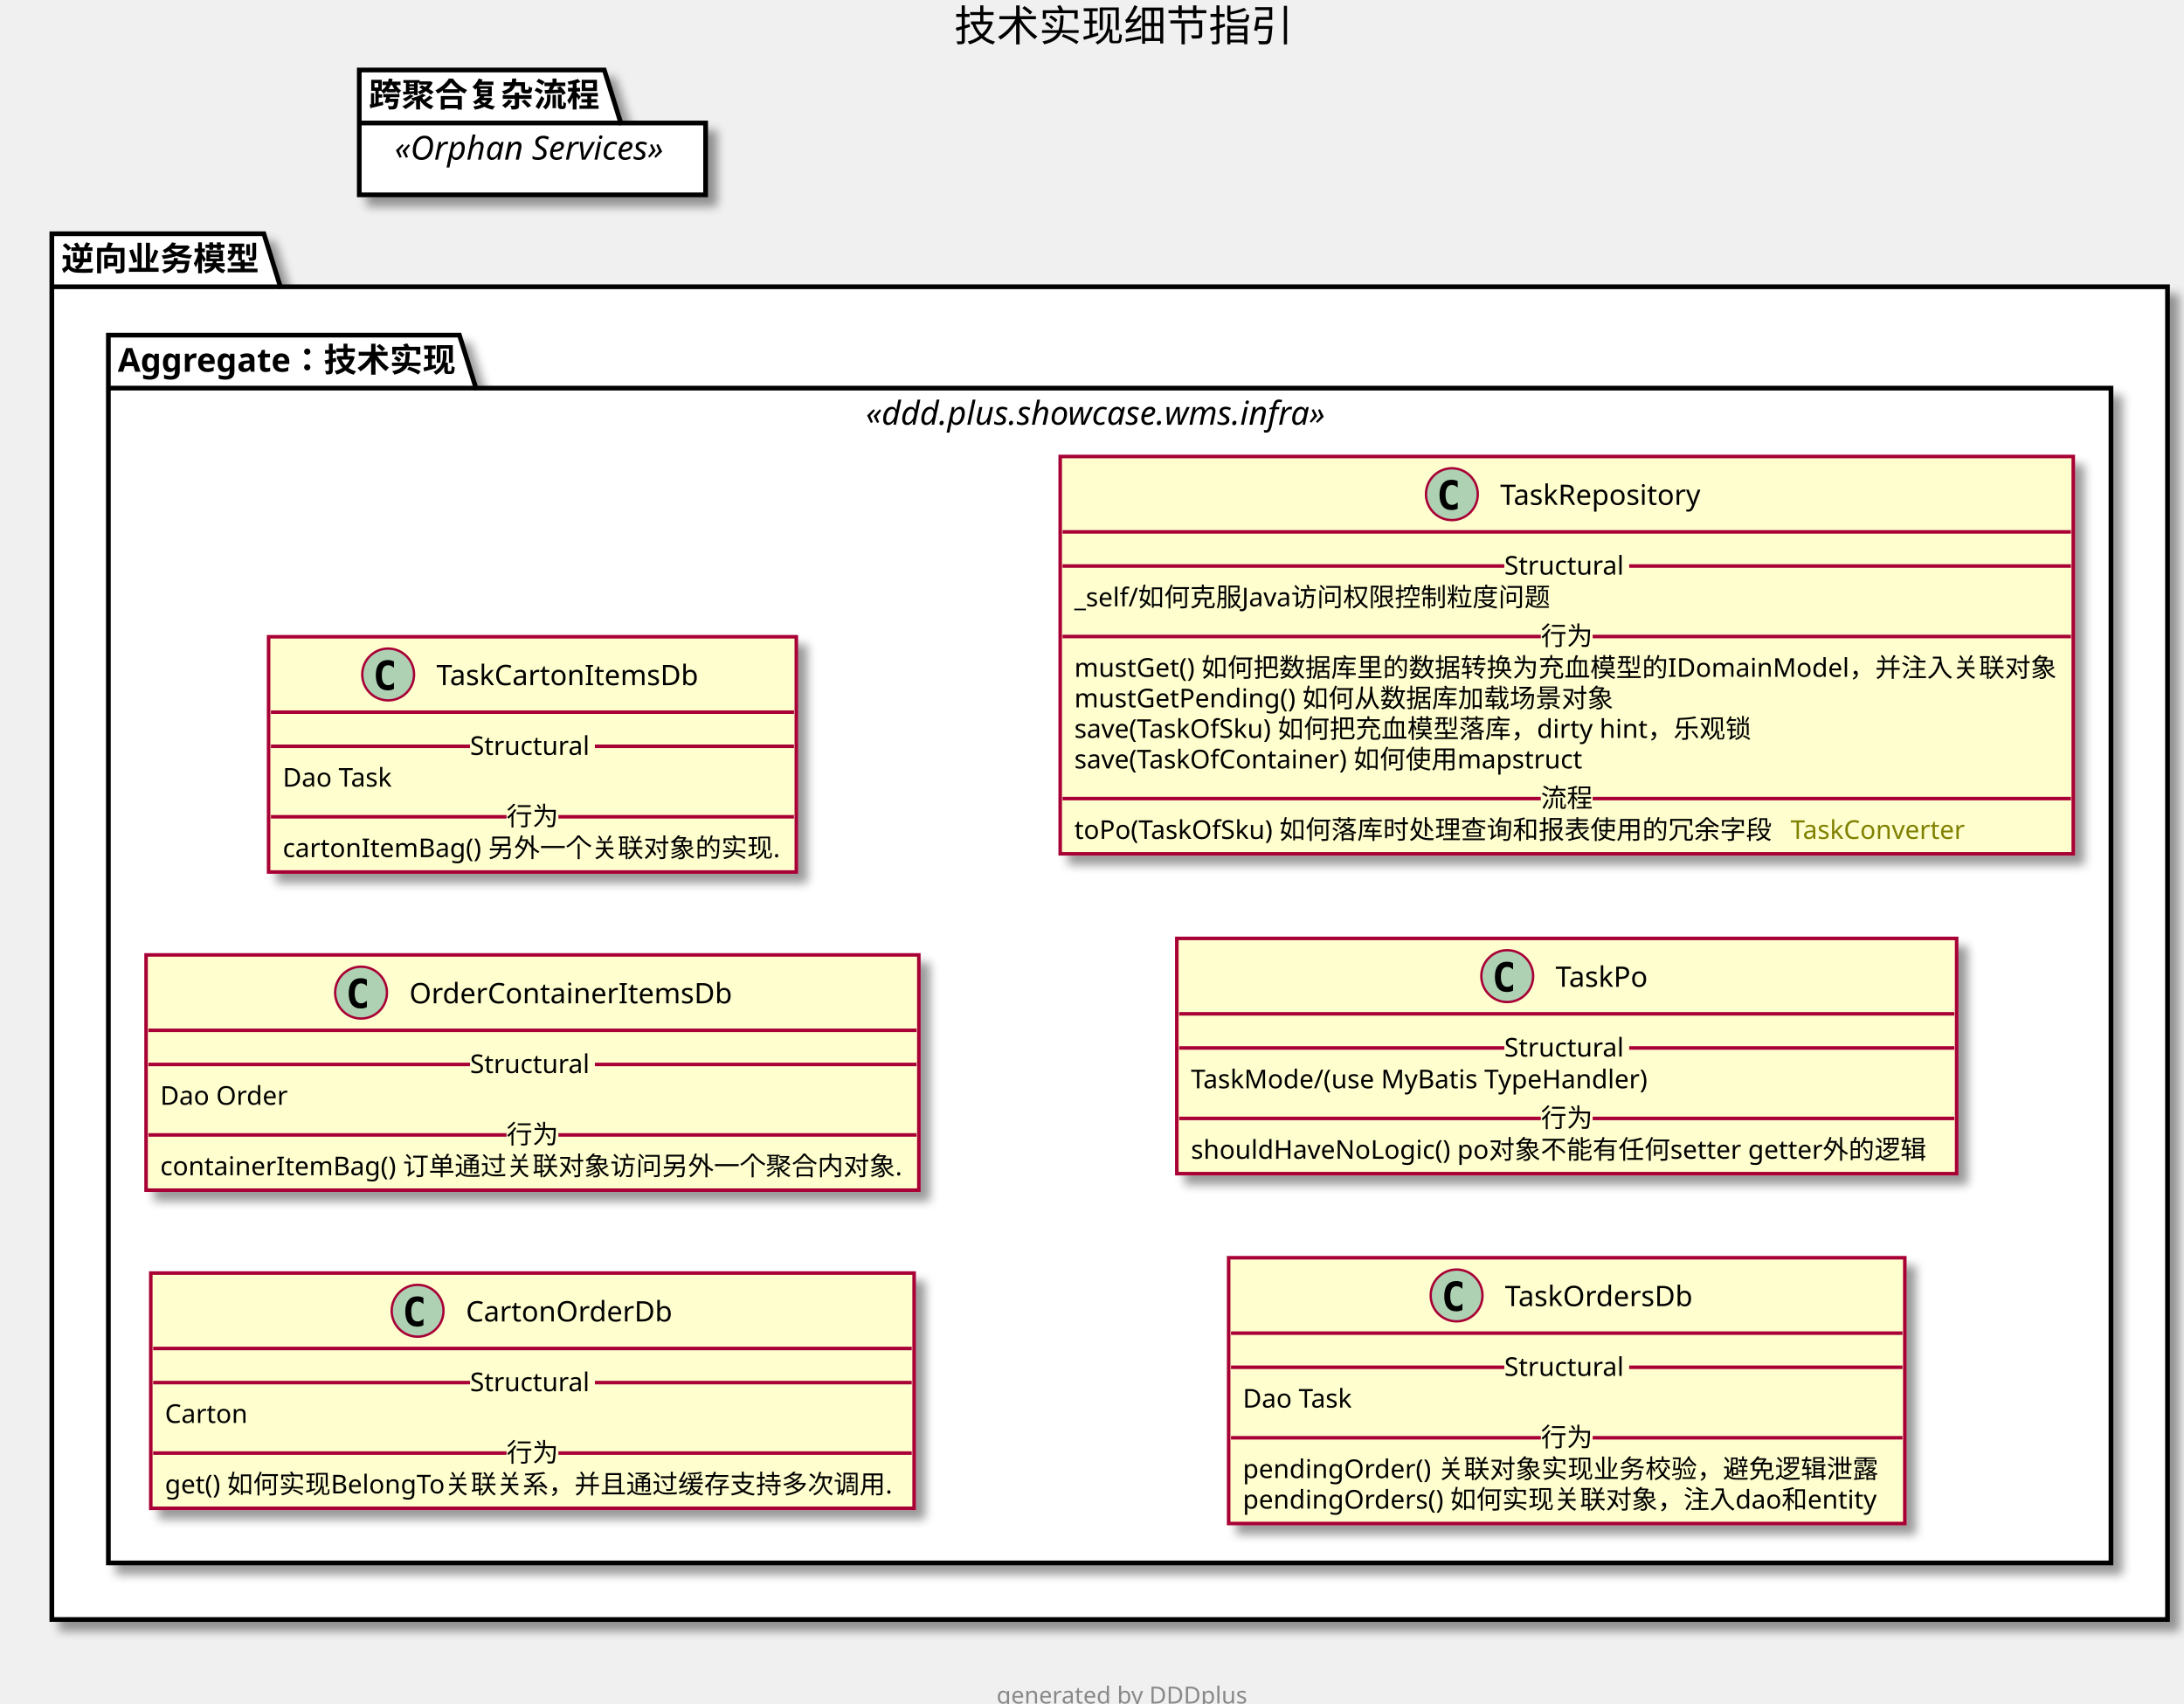
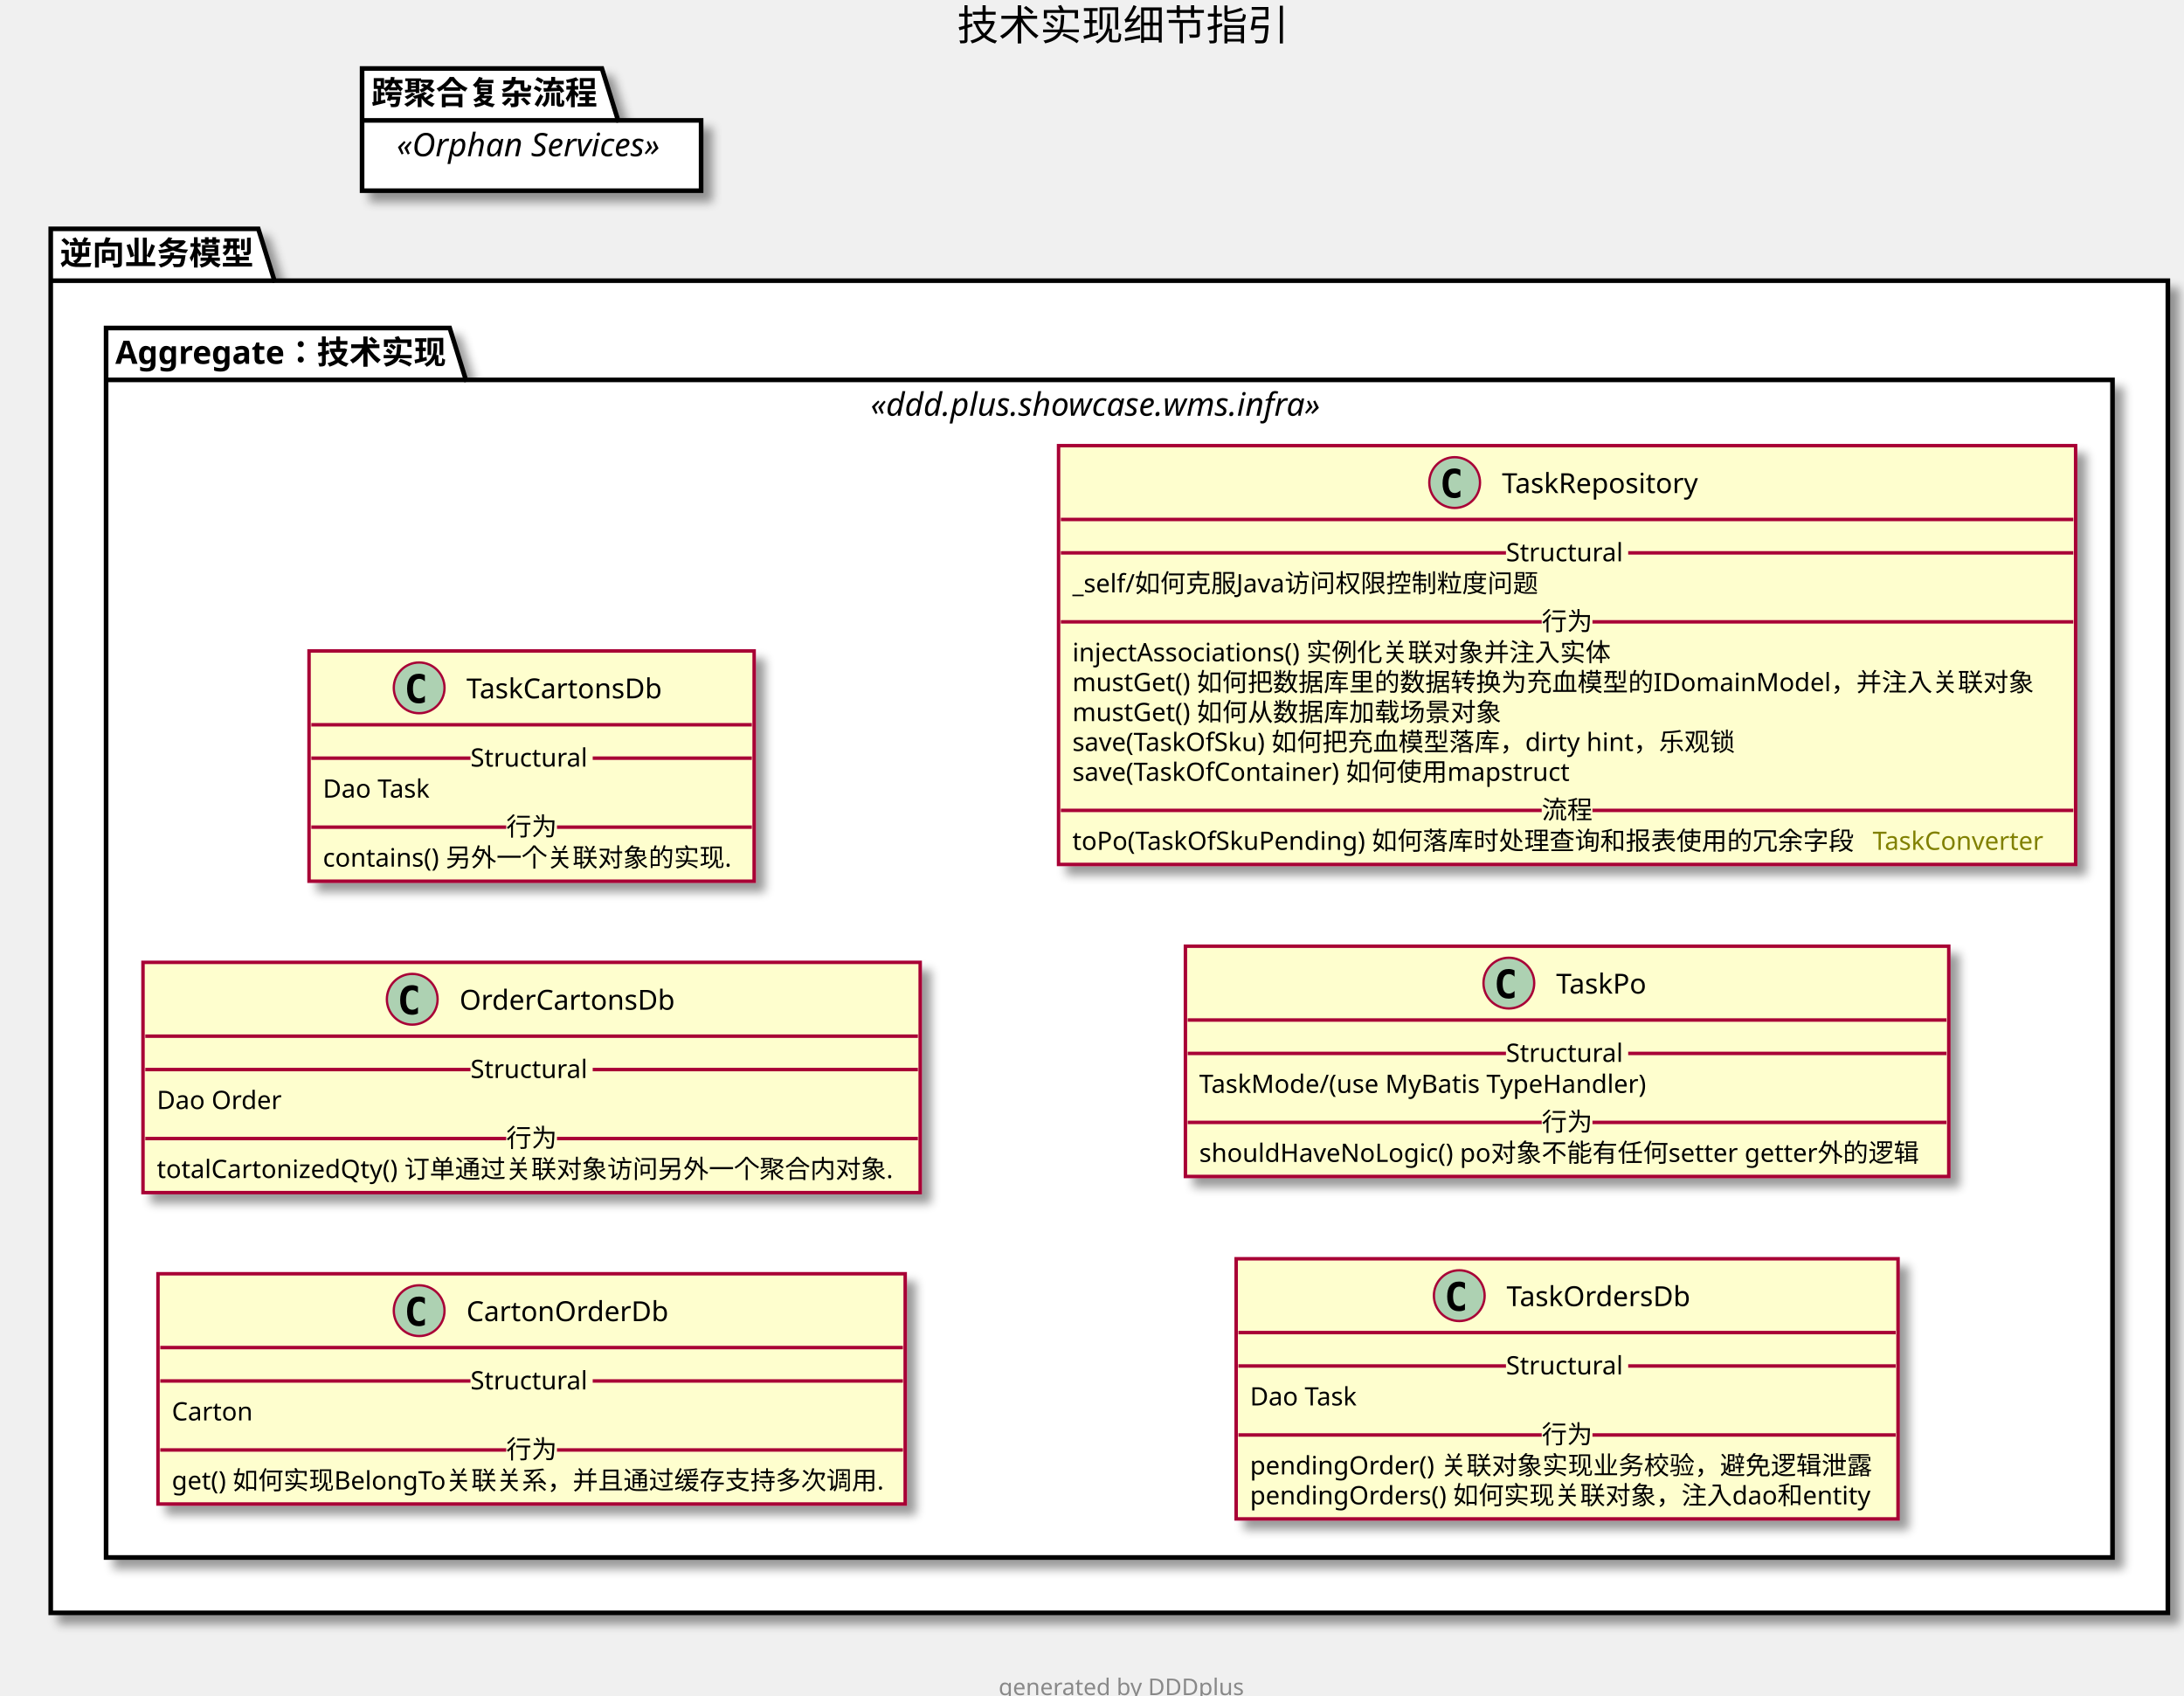
- <svg xmlns="http://www.w3.org/2000/svg" contentScriptType="application/ecmascript" contentStyleType="text/css" height="723px" preserveAspectRatio="none" style="width:927px;height:723px;" version="1.1" viewBox="0 0 927 723" width="927px" zoomAndPan="magnify">
+ <svg xmlns="http://www.w3.org/2000/svg" contentScriptType="application/ecmascript" contentStyleType="text/css" height="735px" preserveAspectRatio="none" style="width:947px;height:735px;" version="1.1" viewBox="0 0 947 735" width="947px" zoomAndPan="magnify">
  <defs>
-     <filter height="300%" id="fu9uzjb" width="300%" x="-1" y="-1">
+     <filter height="300%" id="fjkqm6u" width="300%" x="-1" y="-1">
      <feGaussianBlur result="blurOut" stdDeviation="2.0" />
      <feColorMatrix in="blurOut" result="blurOut2" type="matrix" values="0 0 0 0 0 0 0 0 0 0 0 0 0 0 0 0 0 0 .4 0" />
      <feOffset dx="4.0" dy="4.0" in="blurOut2" result="blurOut3" />
      <feBlend in="SourceGraphic" in2="blurOut3" mode="normal" />
    </filter>
  </defs>
  <g>
-     <text fill="#000000" font-family="sans-serif" font-size="18" lengthAdjust="spacingAndGlyphs" textLength="144" x="405" y="17.402">技术实现细节指引</text>
-     <polygon fill="#FFFFFF" filter="url(#fu9uzjb)" points="22,99.199,112,99.199,119,121.688,920,121.688,920,687.199,22,687.199,22,99.199" style="stroke: #000000; stroke-width: 2.0;" />
+     <text fill="#000000" font-family="sans-serif" font-size="18" lengthAdjust="spacingAndGlyphs" textLength="144" x="415" y="17.402">技术实现细节指引</text>
+     <polygon fill="#FFFFFF" filter="url(#fjkqm6u)" points="22,99.199,112,99.199,119,121.688,940,121.688,940,699.199,22,699.199,22,99.199" style="stroke: #000000; stroke-width: 2.0;" />
    <line style="stroke: #000000; stroke-width: 2.0;" x1="22" x2="119" y1="121.688" y2="121.688" />
    <text fill="#000000" font-family="sans-serif" font-size="14" font-weight="bold" lengthAdjust="spacingAndGlyphs" textLength="84" x="26" y="114.734">逆向业务模型</text>
-     <polygon fill="#FFFFFF" filter="url(#fu9uzjb)" points="46,142.199,195,142.199,202,164.688,896,164.688,896,663.199,46,663.199,46,142.199" style="stroke: #000000; stroke-width: 2.0;" />
+     <polygon fill="#FFFFFF" filter="url(#fjkqm6u)" points="46,142.199,195,142.199,202,164.688,916,164.688,916,675.199,46,675.199,46,142.199" style="stroke: #000000; stroke-width: 2.0;" />
    <line style="stroke: #000000; stroke-width: 2.0;" x1="46" x2="202" y1="164.688" y2="164.688" />
    <text fill="#000000" font-family="sans-serif" font-size="14" font-weight="bold" lengthAdjust="spacingAndGlyphs" textLength="143" x="50" y="157.734">Aggregate：技术实现</text>
-     <text fill="#000000" font-family="sans-serif" font-size="14" font-style="italic" lengthAdjust="spacingAndGlyphs" textLength="215" x="367.5" y="180.223">«ddd.plus.showcase.wms.infra»</text>
-     <rect fill="#FEFECE" filter="url(#fu9uzjb)" height="99.82" style="stroke: #A80036; stroke-width: 1.5;" width="324" x="64" y="540.199" />
-     <ellipse cx="177.25" cy="556.199" fill="#ADD1B2" rx="11" ry="11" style="stroke: #A80036; stroke-width: 1.0;" />
-     <path d="M179.723,562.342 Q179.142,562.641 178.503,562.79 Q177.864,562.94 177.158,562.94 Q174.651,562.94 173.332,561.288 Q172.012,559.636 172.012,556.515 Q172.012,553.386 173.332,551.734 Q174.651,550.082 177.158,550.082 Q177.864,550.082 178.511,550.231 Q179.159,550.381 179.723,550.68 L179.723,553.402 Q179.092,552.821 178.499,552.552 Q177.905,552.282 177.274,552.282 Q175.93,552.282 175.245,553.348 Q174.56,554.415 174.56,556.515 Q174.56,558.607 175.245,559.674 Q175.93,560.74 177.274,560.74 Q177.905,560.74 178.499,560.471 Q179.092,560.201 179.723,559.62 Z " />
-     <text fill="#000000" font-family="sans-serif" font-size="12" lengthAdjust="spacingAndGlyphs" textLength="89" x="197.75" y="560.734">CartonOrderDb</text>
-     <line style="stroke: #A80036; stroke-width: 1.5;" x1="65" x2="387" y1="572.199" y2="572.199" />
-     <text fill="#000000" font-family="sans-serif" font-size="11" lengthAdjust="spacingAndGlyphs" textLength="37" x="70" y="603.789">Carton</text>
-     <line style="stroke: #A80036; stroke-width: 1.5;" x1="65" x2="199.5" y1="586.677" y2="586.677" />
-     <text fill="#000000" font-family="sans-serif" font-size="11" lengthAdjust="spacingAndGlyphs" textLength="53" x="199.5" y="590.334">Structural</text>
-     <line style="stroke: #A80036; stroke-width: 1.5;" x1="252.5" x2="387" y1="586.677" y2="586.677" />
-     <text fill="#000000" font-family="sans-serif" font-size="11" lengthAdjust="spacingAndGlyphs" textLength="312" x="70" y="633.699">get() 如何实现BelongTo关联关系，并且通过缓存支持多次调用.</text>
-     <line style="stroke: #A80036; stroke-width: 1.5;" x1="65" x2="215" y1="616.587" y2="616.587" />
-     <text fill="#000000" font-family="sans-serif" font-size="11" lengthAdjust="spacingAndGlyphs" textLength="22" x="215" y="620.244">行为</text>
-     <line style="stroke: #A80036; stroke-width: 1.5;" x1="237" x2="387" y1="616.587" y2="616.587" />
-     <rect fill="#FEFECE" filter="url(#fu9uzjb)" height="99.82" style="stroke: #A80036; stroke-width: 1.5;" width="328" x="62" y="405.199" />
-     <ellipse cx="153.25" cy="421.199" fill="#ADD1B2" rx="11" ry="11" style="stroke: #A80036; stroke-width: 1.0;" />
-     <path d="M155.723,427.342 Q155.142,427.641 154.503,427.791 Q153.864,427.94 153.158,427.94 Q150.651,427.94 149.332,426.288 Q148.012,424.636 148.012,421.515 Q148.012,418.386 149.332,416.734 Q150.651,415.082 153.158,415.082 Q153.864,415.082 154.511,415.231 Q155.159,415.381 155.723,415.68 L155.723,418.402 Q155.092,417.821 154.499,417.551 Q153.905,417.282 153.274,417.282 Q151.93,417.282 151.245,418.348 Q150.56,419.415 150.56,421.515 Q150.56,423.607 151.245,424.674 Q151.93,425.74 153.274,425.74 Q153.905,425.74 154.499,425.471 Q155.092,425.201 155.723,424.62 Z " />
-     <text fill="#000000" font-family="sans-serif" font-size="12" lengthAdjust="spacingAndGlyphs" textLength="137" x="173.75" y="425.734">OrderContainerItemsDb</text>
-     <line style="stroke: #A80036; stroke-width: 1.5;" x1="63" x2="389" y1="437.199" y2="437.199" />
-     <text fill="#000000" font-family="sans-serif" font-size="11" lengthAdjust="spacingAndGlyphs" textLength="56" x="68" y="468.789">Dao Order</text>
-     <line style="stroke: #A80036; stroke-width: 1.5;" x1="63" x2="199.5" y1="451.677" y2="451.677" />
-     <text fill="#000000" font-family="sans-serif" font-size="11" lengthAdjust="spacingAndGlyphs" textLength="53" x="199.5" y="455.334">Structural</text>
-     <line style="stroke: #A80036; stroke-width: 1.5;" x1="252.5" x2="389" y1="451.677" y2="451.677" />
-     <text fill="#000000" font-family="sans-serif" font-size="11" lengthAdjust="spacingAndGlyphs" textLength="316" x="68" y="498.699">containerItemBag() 订单通过关联对象访问另外一个聚合内对象.</text>
-     <line style="stroke: #A80036; stroke-width: 1.5;" x1="63" x2="215" y1="481.587" y2="481.587" />
-     <text fill="#000000" font-family="sans-serif" font-size="11" lengthAdjust="spacingAndGlyphs" textLength="22" x="215" y="485.244">行为</text>
-     <line style="stroke: #A80036; stroke-width: 1.5;" x1="237" x2="389" y1="481.587" y2="481.587" />
-     <rect fill="#FEFECE" filter="url(#fu9uzjb)" height="99.82" style="stroke: #A80036; stroke-width: 1.5;" width="224" x="114" y="270.199" />
-     <ellipse cx="164.75" cy="286.199" fill="#ADD1B2" rx="11" ry="11" style="stroke: #A80036; stroke-width: 1.0;" />
-     <path d="M167.223,292.342 Q166.642,292.641 166.003,292.791 Q165.364,292.94 164.658,292.94 Q162.151,292.94 160.832,291.288 Q159.512,289.636 159.512,286.515 Q159.512,283.386 160.832,281.734 Q162.151,280.082 164.658,280.082 Q165.364,280.082 166.011,280.231 Q166.659,280.381 167.223,280.68 L167.223,283.402 Q166.592,282.821 165.999,282.551 Q165.405,282.282 164.774,282.282 Q163.43,282.282 162.745,283.348 Q162.06,284.415 162.06,286.515 Q162.06,288.607 162.745,289.674 Q163.43,290.74 164.774,290.74 Q165.405,290.74 165.999,290.471 Q166.592,290.201 167.223,289.62 Z " />
-     <text fill="#000000" font-family="sans-serif" font-size="12" lengthAdjust="spacingAndGlyphs" textLength="114" x="185.25" y="290.734">TaskCartonItemsDb</text>
-     <line style="stroke: #A80036; stroke-width: 1.5;" x1="115" x2="337" y1="302.199" y2="302.199" />
-     <text fill="#000000" font-family="sans-serif" font-size="11" lengthAdjust="spacingAndGlyphs" textLength="49" x="120" y="333.789">Dao Task</text>
-     <line style="stroke: #A80036; stroke-width: 1.5;" x1="115" x2="199.5" y1="316.677" y2="316.677" />
-     <text fill="#000000" font-family="sans-serif" font-size="11" lengthAdjust="spacingAndGlyphs" textLength="53" x="199.5" y="320.334">Structural</text>
-     <line style="stroke: #A80036; stroke-width: 1.5;" x1="252.5" x2="337" y1="316.677" y2="316.677" />
-     <text fill="#000000" font-family="sans-serif" font-size="11" lengthAdjust="spacingAndGlyphs" textLength="212" x="120" y="363.699">cartonItemBag() 另外一个关联对象的实现.</text>
-     <line style="stroke: #A80036; stroke-width: 1.5;" x1="115" x2="215" y1="346.587" y2="346.587" />
-     <text fill="#000000" font-family="sans-serif" font-size="11" lengthAdjust="spacingAndGlyphs" textLength="22" x="215" y="350.244">行为</text>
-     <line style="stroke: #A80036; stroke-width: 1.5;" x1="237" x2="337" y1="346.587" y2="346.587" />
-     <rect fill="#FEFECE" filter="url(#fu9uzjb)" height="112.775" style="stroke: #A80036; stroke-width: 1.5;" width="287" x="521.5" y="533.699" />
-     <ellipse cx="618.25" cy="549.699" fill="#ADD1B2" rx="11" ry="11" style="stroke: #A80036; stroke-width: 1.0;" />
-     <path d="M620.723,555.842 Q620.142,556.141 619.503,556.29 Q618.864,556.44 618.158,556.44 Q615.651,556.44 614.332,554.788 Q613.012,553.136 613.012,550.015 Q613.012,546.886 614.332,545.234 Q615.651,543.582 618.158,543.582 Q618.864,543.582 619.511,543.731 Q620.159,543.881 620.723,544.18 L620.723,546.902 Q620.092,546.321 619.499,546.052 Q618.905,545.782 618.274,545.782 Q616.93,545.782 616.245,546.848 Q615.56,547.915 615.56,550.015 Q615.56,552.107 616.245,553.174 Q616.93,554.24 618.274,554.24 Q618.905,554.24 619.499,553.971 Q620.092,553.701 620.723,553.12 Z " />
-     <text fill="#000000" font-family="sans-serif" font-size="12" lengthAdjust="spacingAndGlyphs" textLength="85" x="638.75" y="554.234">TaskOrdersDb</text>
-     <line style="stroke: #A80036; stroke-width: 1.5;" x1="522.5" x2="807.5" y1="565.699" y2="565.699" />
-     <text fill="#000000" font-family="sans-serif" font-size="11" lengthAdjust="spacingAndGlyphs" textLength="49" x="527.5" y="597.289">Dao Task</text>
-     <line style="stroke: #A80036; stroke-width: 1.5;" x1="522.5" x2="638.5" y1="580.177" y2="580.177" />
-     <text fill="#000000" font-family="sans-serif" font-size="11" lengthAdjust="spacingAndGlyphs" textLength="53" x="638.5" y="583.834">Structural</text>
-     <line style="stroke: #A80036; stroke-width: 1.5;" x1="691.5" x2="807.5" y1="580.177" y2="580.177" />
-     <text fill="#000000" font-family="sans-serif" font-size="11" lengthAdjust="spacingAndGlyphs" textLength="274" x="527.5" y="627.199">pendingOrder() 关联对象实现业务校验，避免逻辑泄露</text>
-     <text fill="#000000" font-family="sans-serif" font-size="11" lengthAdjust="spacingAndGlyphs" textLength="275" x="527.5" y="640.154">pendingOrders() 如何实现关联对象，注入dao和entity</text>
-     <line style="stroke: #A80036; stroke-width: 1.5;" x1="522.5" x2="654" y1="610.087" y2="610.087" />
-     <text fill="#000000" font-family="sans-serif" font-size="11" lengthAdjust="spacingAndGlyphs" textLength="22" x="654" y="613.744">行为</text>
-     <line style="stroke: #A80036; stroke-width: 1.5;" x1="676" x2="807.5" y1="610.087" y2="610.087" />
-     <rect fill="#FEFECE" filter="url(#fu9uzjb)" height="99.82" style="stroke: #A80036; stroke-width: 1.5;" width="331" x="499.5" y="398.199" />
-     <ellipse cx="639.75" cy="414.199" fill="#ADD1B2" rx="11" ry="11" style="stroke: #A80036; stroke-width: 1.0;" />
-     <path d="M642.223,420.342 Q641.642,420.641 641.003,420.791 Q640.364,420.94 639.658,420.94 Q637.151,420.94 635.832,419.288 Q634.512,417.636 634.512,414.515 Q634.512,411.386 635.832,409.734 Q637.151,408.082 639.658,408.082 Q640.364,408.082 641.011,408.231 Q641.659,408.381 642.223,408.68 L642.223,411.402 Q641.592,410.821 640.999,410.551 Q640.405,410.282 639.774,410.282 Q638.43,410.282 637.745,411.348 Q637.06,412.415 637.06,414.515 Q637.06,416.607 637.745,417.674 Q638.43,418.74 639.774,418.74 Q640.405,418.74 640.999,418.471 Q641.592,418.201 642.223,417.62 Z " />
-     <text fill="#000000" font-family="sans-serif" font-size="12" lengthAdjust="spacingAndGlyphs" textLength="42" x="660.25" y="418.734">TaskPo</text>
-     <line style="stroke: #A80036; stroke-width: 1.5;" x1="500.5" x2="829.5" y1="430.199" y2="430.199" />
-     <text fill="#000000" font-family="sans-serif" font-size="11" lengthAdjust="spacingAndGlyphs" textLength="201" x="505.5" y="461.789">TaskMode/(use MyBatis TypeHandler)</text>
-     <line style="stroke: #A80036; stroke-width: 1.5;" x1="500.5" x2="638.5" y1="444.677" y2="444.677" />
-     <text fill="#000000" font-family="sans-serif" font-size="11" lengthAdjust="spacingAndGlyphs" textLength="53" x="638.5" y="448.334">Structural</text>
-     <line style="stroke: #A80036; stroke-width: 1.5;" x1="691.5" x2="829.5" y1="444.677" y2="444.677" />
-     <text fill="#000000" font-family="sans-serif" font-size="11" lengthAdjust="spacingAndGlyphs" textLength="319" x="505.5" y="491.699">shouldHaveNoLogic() po对象不能有任何setter getter外的逻辑</text>
-     <line style="stroke: #A80036; stroke-width: 1.5;" x1="500.5" x2="654" y1="474.587" y2="474.587" />
-     <text fill="#000000" font-family="sans-serif" font-size="11" lengthAdjust="spacingAndGlyphs" textLength="22" x="654" y="478.244">行为</text>
-     <line style="stroke: #A80036; stroke-width: 1.5;" x1="676" x2="829.5" y1="474.587" y2="474.587" />
-     <rect fill="#FEFECE" filter="url(#fu9uzjb)" height="168.596" style="stroke: #A80036; stroke-width: 1.5;" width="430" x="450" y="193.699" />
-     <ellipse cx="616.25" cy="209.699" fill="#ADD1B2" rx="11" ry="11" style="stroke: #A80036; stroke-width: 1.0;" />
-     <path d="M618.723,215.842 Q618.142,216.141 617.503,216.291 Q616.864,216.44 616.158,216.44 Q613.651,216.44 612.332,214.788 Q611.012,213.136 611.012,210.015 Q611.012,206.886 612.332,205.234 Q613.651,203.582 616.158,203.582 Q616.864,203.582 617.511,203.731 Q618.159,203.881 618.723,204.18 L618.723,206.902 Q618.092,206.321 617.499,206.052 Q616.905,205.782 616.274,205.782 Q614.93,205.782 614.245,206.848 Q613.56,207.915 613.56,210.015 Q613.56,212.107 614.245,213.174 Q614.93,214.24 616.274,214.24 Q616.905,214.24 617.499,213.97 Q618.092,213.701 618.723,213.12 Z " />
-     <text fill="#000000" font-family="sans-serif" font-size="12" lengthAdjust="spacingAndGlyphs" textLength="89" x="636.75" y="214.234">TaskRepository</text>
-     <line style="stroke: #A80036; stroke-width: 1.5;" x1="451" x2="879" y1="225.699" y2="225.699" />
-     <text fill="#000000" font-family="sans-serif" font-size="11" lengthAdjust="spacingAndGlyphs" textLength="206" x="456" y="257.289">_self/如何克服Java访问权限控制粒度问题</text>
-     <line style="stroke: #A80036; stroke-width: 1.5;" x1="451" x2="638.5" y1="240.177" y2="240.177" />
-     <text fill="#000000" font-family="sans-serif" font-size="11" lengthAdjust="spacingAndGlyphs" textLength="53" x="638.5" y="243.834">Structural</text>
-     <line style="stroke: #A80036; stroke-width: 1.5;" x1="691.5" x2="879" y1="240.177" y2="240.177" />
-     <text fill="#000000" font-family="sans-serif" font-size="11" lengthAdjust="spacingAndGlyphs" textLength="418" x="456" y="287.199">mustGet() 如何把数据库里的数据转换为充血模型的IDomainModel，并注入关联对象</text>
-     <text fill="#000000" font-family="sans-serif" font-size="11" lengthAdjust="spacingAndGlyphs" textLength="231" x="456" y="300.154">mustGetPending() 如何从数据库加载场景对象</text>
-     <text fill="#000000" font-family="sans-serif" font-size="11" lengthAdjust="spacingAndGlyphs" textLength="295" x="456" y="313.109">save(TaskOfSku) 如何把充血模型落库，dirty hint，乐观锁</text>
-     <text fill="#000000" font-family="sans-serif" font-size="11" lengthAdjust="spacingAndGlyphs" textLength="225" x="456" y="326.065">save(TaskOfContainer) 如何使用mapstruct</text>
-     <line style="stroke: #A80036; stroke-width: 1.5;" x1="451" x2="654" y1="270.087" y2="270.087" />
-     <text fill="#000000" font-family="sans-serif" font-size="11" lengthAdjust="spacingAndGlyphs" textLength="22" x="654" y="273.744">行为</text>
-     <line style="stroke: #A80036; stroke-width: 1.5;" x1="676" x2="879" y1="270.087" y2="270.087" />
-     <text fill="#000000" font-family="sans-serif" font-size="11" lengthAdjust="spacingAndGlyphs" textLength="301" x="456" y="355.975">toPo(TaskOfSku) 如何落库时处理查询和报表使用的冗余字段</text>
-     <text fill="#808000" font-family="sans-serif" font-size="11" lengthAdjust="spacingAndGlyphs" textLength="79" x="760" y="355.975">TaskConverter</text>
-     <line style="stroke: #A80036; stroke-width: 1.5;" x1="451" x2="654" y1="338.862" y2="338.862" />
-     <text fill="#000000" font-family="sans-serif" font-size="11" lengthAdjust="spacingAndGlyphs" textLength="22" x="654" y="342.519">流程</text>
-     <line style="stroke: #A80036; stroke-width: 1.5;" x1="676" x2="879" y1="338.862" y2="338.862" />
-     <polygon fill="#FFFFFF" filter="url(#fu9uzjb)" points="152.5,29.699,256.5,29.699,263.5,52.188,299.5,52.188,299.5,82.676,152.5,82.676,152.5,29.699" style="stroke: #000000; stroke-width: 2.0;" />
-     <line style="stroke: #000000; stroke-width: 2.0;" x1="152.5" x2="263.5" y1="52.188" y2="52.188" />
-     <text fill="#000000" font-family="sans-serif" font-size="14" font-weight="bold" lengthAdjust="spacingAndGlyphs" textLength="98" x="156.5" y="45.234">跨聚合复杂流程</text>
-     <text fill="#000000" font-family="sans-serif" font-size="14" font-style="italic" lengthAdjust="spacingAndGlyphs" textLength="125" x="167.5" y="67.723">«Orphan Services»</text>
-     <text fill="#888888" font-family="sans-serif" font-size="10" lengthAdjust="spacingAndGlyphs" textLength="108" x="423" y="722.867">generated by DDDplus</text>
+     <text fill="#000000" font-family="sans-serif" font-size="14" font-style="italic" lengthAdjust="spacingAndGlyphs" textLength="215" x="377.5" y="180.223">«ddd.plus.showcase.wms.infra»</text>
+     <rect fill="#FEFECE" filter="url(#fjkqm6u)" height="99.82" style="stroke: #A80036; stroke-width: 1.5;" width="324" x="68.5" y="552.199" />
+     <ellipse cx="181.75" cy="568.199" fill="#ADD1B2" rx="11" ry="11" style="stroke: #A80036; stroke-width: 1.0;" />
+     <path d="M184.223,574.342 Q183.642,574.641 183.003,574.79 Q182.364,574.94 181.658,574.94 Q179.151,574.94 177.832,573.288 Q176.512,571.636 176.512,568.515 Q176.512,565.386 177.832,563.734 Q179.151,562.082 181.658,562.082 Q182.364,562.082 183.011,562.231 Q183.659,562.381 184.223,562.68 L184.223,565.402 Q183.592,564.821 182.999,564.552 Q182.405,564.282 181.774,564.282 Q180.43,564.282 179.745,565.348 Q179.06,566.415 179.06,568.515 Q179.06,570.607 179.745,571.674 Q180.43,572.74 181.774,572.74 Q182.405,572.74 182.999,572.471 Q183.592,572.201 184.223,571.62 Z " />
+     <text fill="#000000" font-family="sans-serif" font-size="12" lengthAdjust="spacingAndGlyphs" textLength="89" x="202.25" y="572.734">CartonOrderDb</text>
+     <line style="stroke: #A80036; stroke-width: 1.5;" x1="69.5" x2="391.5" y1="584.199" y2="584.199" />
+     <text fill="#000000" font-family="sans-serif" font-size="11" lengthAdjust="spacingAndGlyphs" textLength="37" x="74.5" y="615.789">Carton</text>
+     <line style="stroke: #A80036; stroke-width: 1.5;" x1="69.5" x2="204" y1="598.677" y2="598.677" />
+     <text fill="#000000" font-family="sans-serif" font-size="11" lengthAdjust="spacingAndGlyphs" textLength="53" x="204" y="602.334">Structural</text>
+     <line style="stroke: #A80036; stroke-width: 1.5;" x1="257" x2="391.5" y1="598.677" y2="598.677" />
+     <text fill="#000000" font-family="sans-serif" font-size="11" lengthAdjust="spacingAndGlyphs" textLength="312" x="74.5" y="645.699">get() 如何实现BelongTo关联关系，并且通过缓存支持多次调用.</text>
+     <line style="stroke: #A80036; stroke-width: 1.5;" x1="69.5" x2="219.5" y1="628.587" y2="628.587" />
+     <text fill="#000000" font-family="sans-serif" font-size="11" lengthAdjust="spacingAndGlyphs" textLength="22" x="219.5" y="632.244">行为</text>
+     <line style="stroke: #A80036; stroke-width: 1.5;" x1="241.5" x2="391.5" y1="628.587" y2="628.587" />
+     <rect fill="#FEFECE" filter="url(#fjkqm6u)" height="99.82" style="stroke: #A80036; stroke-width: 1.5;" width="337" x="62" y="417.199" />
+     <ellipse cx="178.75" cy="433.199" fill="#ADD1B2" rx="11" ry="11" style="stroke: #A80036; stroke-width: 1.0;" />
+     <path d="M181.223,439.342 Q180.642,439.641 180.003,439.791 Q179.364,439.94 178.658,439.94 Q176.151,439.94 174.832,438.288 Q173.512,436.636 173.512,433.515 Q173.512,430.386 174.832,428.734 Q176.151,427.082 178.658,427.082 Q179.364,427.082 180.011,427.231 Q180.659,427.381 181.223,427.68 L181.223,430.402 Q180.592,429.821 179.999,429.551 Q179.405,429.282 178.774,429.282 Q177.43,429.282 176.745,430.348 Q176.06,431.415 176.06,433.515 Q176.06,435.607 176.745,436.674 Q177.43,437.74 178.774,437.74 Q179.405,437.74 179.999,437.471 Q180.592,437.201 181.223,436.62 Z " />
+     <text fill="#000000" font-family="sans-serif" font-size="12" lengthAdjust="spacingAndGlyphs" textLength="95" x="199.25" y="437.734">OrderCartonsDb</text>
+     <line style="stroke: #A80036; stroke-width: 1.5;" x1="63" x2="398" y1="449.199" y2="449.199" />
+     <text fill="#000000" font-family="sans-serif" font-size="11" lengthAdjust="spacingAndGlyphs" textLength="56" x="68" y="480.789">Dao Order</text>
+     <line style="stroke: #A80036; stroke-width: 1.5;" x1="63" x2="204" y1="463.677" y2="463.677" />
+     <text fill="#000000" font-family="sans-serif" font-size="11" lengthAdjust="spacingAndGlyphs" textLength="53" x="204" y="467.334">Structural</text>
+     <line style="stroke: #A80036; stroke-width: 1.5;" x1="257" x2="398" y1="463.677" y2="463.677" />
+     <text fill="#000000" font-family="sans-serif" font-size="11" lengthAdjust="spacingAndGlyphs" textLength="325" x="68" y="510.699">totalCartonizedQty() 订单通过关联对象访问另外一个聚合内对象.</text>
+     <line style="stroke: #A80036; stroke-width: 1.5;" x1="63" x2="219.5" y1="493.587" y2="493.587" />
+     <text fill="#000000" font-family="sans-serif" font-size="11" lengthAdjust="spacingAndGlyphs" textLength="22" x="219.5" y="497.244">行为</text>
+     <line style="stroke: #A80036; stroke-width: 1.5;" x1="241.5" x2="398" y1="493.587" y2="493.587" />
+     <rect fill="#FEFECE" filter="url(#fjkqm6u)" height="99.82" style="stroke: #A80036; stroke-width: 1.5;" width="193" x="134" y="282.199" />
+     <ellipse cx="181.75" cy="298.199" fill="#ADD1B2" rx="11" ry="11" style="stroke: #A80036; stroke-width: 1.0;" />
+     <path d="M184.223,304.342 Q183.642,304.641 183.003,304.791 Q182.364,304.94 181.658,304.94 Q179.151,304.94 177.832,303.288 Q176.512,301.636 176.512,298.515 Q176.512,295.386 177.832,293.734 Q179.151,292.082 181.658,292.082 Q182.364,292.082 183.011,292.231 Q183.659,292.381 184.223,292.68 L184.223,295.402 Q183.592,294.821 182.999,294.551 Q182.405,294.282 181.774,294.282 Q180.43,294.282 179.745,295.348 Q179.06,296.415 179.06,298.515 Q179.06,300.607 179.745,301.674 Q180.43,302.74 181.774,302.74 Q182.405,302.74 182.999,302.471 Q183.592,302.201 184.223,301.62 Z " />
+     <text fill="#000000" font-family="sans-serif" font-size="12" lengthAdjust="spacingAndGlyphs" textLength="89" x="202.25" y="302.734">TaskCartonsDb</text>
+     <line style="stroke: #A80036; stroke-width: 1.5;" x1="135" x2="326" y1="314.199" y2="314.199" />
+     <text fill="#000000" font-family="sans-serif" font-size="11" lengthAdjust="spacingAndGlyphs" textLength="49" x="140" y="345.789">Dao Task</text>
+     <line style="stroke: #A80036; stroke-width: 1.5;" x1="135" x2="204" y1="328.677" y2="328.677" />
+     <text fill="#000000" font-family="sans-serif" font-size="11" lengthAdjust="spacingAndGlyphs" textLength="53" x="204" y="332.334">Structural</text>
+     <line style="stroke: #A80036; stroke-width: 1.5;" x1="257" x2="326" y1="328.677" y2="328.677" />
+     <text fill="#000000" font-family="sans-serif" font-size="11" lengthAdjust="spacingAndGlyphs" textLength="181" x="140" y="375.699">contains() 另外一个关联对象的实现.</text>
+     <line style="stroke: #A80036; stroke-width: 1.5;" x1="135" x2="219.5" y1="358.587" y2="358.587" />
+     <text fill="#000000" font-family="sans-serif" font-size="11" lengthAdjust="spacingAndGlyphs" textLength="22" x="219.5" y="362.244">行为</text>
+     <line style="stroke: #A80036; stroke-width: 1.5;" x1="241.5" x2="326" y1="358.587" y2="358.587" />
+     <rect fill="#FEFECE" filter="url(#fjkqm6u)" height="112.775" style="stroke: #A80036; stroke-width: 1.5;" width="287" x="536" y="545.699" />
+     <ellipse cx="632.75" cy="561.699" fill="#ADD1B2" rx="11" ry="11" style="stroke: #A80036; stroke-width: 1.0;" />
+     <path d="M635.223,567.842 Q634.642,568.141 634.003,568.29 Q633.364,568.44 632.658,568.44 Q630.151,568.44 628.832,566.788 Q627.512,565.136 627.512,562.015 Q627.512,558.886 628.832,557.234 Q630.151,555.582 632.658,555.582 Q633.364,555.582 634.011,555.731 Q634.659,555.881 635.223,556.18 L635.223,558.902 Q634.592,558.321 633.999,558.052 Q633.405,557.782 632.774,557.782 Q631.43,557.782 630.745,558.848 Q630.06,559.915 630.06,562.015 Q630.06,564.107 630.745,565.174 Q631.43,566.24 632.774,566.24 Q633.405,566.24 633.999,565.971 Q634.592,565.701 635.223,565.12 Z " />
+     <text fill="#000000" font-family="sans-serif" font-size="12" lengthAdjust="spacingAndGlyphs" textLength="85" x="653.25" y="566.234">TaskOrdersDb</text>
+     <line style="stroke: #A80036; stroke-width: 1.5;" x1="537" x2="822" y1="577.699" y2="577.699" />
+     <text fill="#000000" font-family="sans-serif" font-size="11" lengthAdjust="spacingAndGlyphs" textLength="49" x="542" y="609.289">Dao Task</text>
+     <line style="stroke: #A80036; stroke-width: 1.5;" x1="537" x2="653" y1="592.177" y2="592.177" />
+     <text fill="#000000" font-family="sans-serif" font-size="11" lengthAdjust="spacingAndGlyphs" textLength="53" x="653" y="595.834">Structural</text>
+     <line style="stroke: #A80036; stroke-width: 1.5;" x1="706" x2="822" y1="592.177" y2="592.177" />
+     <text fill="#000000" font-family="sans-serif" font-size="11" lengthAdjust="spacingAndGlyphs" textLength="274" x="542" y="639.199">pendingOrder() 关联对象实现业务校验，避免逻辑泄露</text>
+     <text fill="#000000" font-family="sans-serif" font-size="11" lengthAdjust="spacingAndGlyphs" textLength="275" x="542" y="652.154">pendingOrders() 如何实现关联对象，注入dao和entity</text>
+     <line style="stroke: #A80036; stroke-width: 1.5;" x1="537" x2="668.5" y1="622.087" y2="622.087" />
+     <text fill="#000000" font-family="sans-serif" font-size="11" lengthAdjust="spacingAndGlyphs" textLength="22" x="668.5" y="625.744">行为</text>
+     <line style="stroke: #A80036; stroke-width: 1.5;" x1="690.5" x2="822" y1="622.087" y2="622.087" />
+     <rect fill="#FEFECE" filter="url(#fjkqm6u)" height="99.82" style="stroke: #A80036; stroke-width: 1.5;" width="331" x="514" y="410.199" />
+     <ellipse cx="654.25" cy="426.199" fill="#ADD1B2" rx="11" ry="11" style="stroke: #A80036; stroke-width: 1.0;" />
+     <path d="M656.723,432.342 Q656.142,432.641 655.503,432.791 Q654.864,432.94 654.158,432.94 Q651.651,432.94 650.332,431.288 Q649.012,429.636 649.012,426.515 Q649.012,423.386 650.332,421.734 Q651.651,420.082 654.158,420.082 Q654.864,420.082 655.511,420.231 Q656.159,420.381 656.723,420.68 L656.723,423.402 Q656.092,422.821 655.499,422.551 Q654.905,422.282 654.274,422.282 Q652.93,422.282 652.245,423.348 Q651.56,424.415 651.56,426.515 Q651.56,428.607 652.245,429.674 Q652.93,430.74 654.274,430.74 Q654.905,430.74 655.499,430.471 Q656.092,430.201 656.723,429.62 Z " />
+     <text fill="#000000" font-family="sans-serif" font-size="12" lengthAdjust="spacingAndGlyphs" textLength="42" x="674.75" y="430.734">TaskPo</text>
+     <line style="stroke: #A80036; stroke-width: 1.5;" x1="515" x2="844" y1="442.199" y2="442.199" />
+     <text fill="#000000" font-family="sans-serif" font-size="11" lengthAdjust="spacingAndGlyphs" textLength="201" x="520" y="473.789">TaskMode/(use MyBatis TypeHandler)</text>
+     <line style="stroke: #A80036; stroke-width: 1.5;" x1="515" x2="653" y1="456.677" y2="456.677" />
+     <text fill="#000000" font-family="sans-serif" font-size="11" lengthAdjust="spacingAndGlyphs" textLength="53" x="653" y="460.334">Structural</text>
+     <line style="stroke: #A80036; stroke-width: 1.5;" x1="706" x2="844" y1="456.677" y2="456.677" />
+     <text fill="#000000" font-family="sans-serif" font-size="11" lengthAdjust="spacingAndGlyphs" textLength="319" x="520" y="503.699">shouldHaveNoLogic() po对象不能有任何setter getter外的逻辑</text>
+     <line style="stroke: #A80036; stroke-width: 1.5;" x1="515" x2="668.5" y1="486.587" y2="486.587" />
+     <text fill="#000000" font-family="sans-serif" font-size="11" lengthAdjust="spacingAndGlyphs" textLength="22" x="668.5" y="490.244">行为</text>
+     <line style="stroke: #A80036; stroke-width: 1.5;" x1="690.5" x2="844" y1="486.587" y2="486.587" />
+     <rect fill="#FEFECE" filter="url(#fjkqm6u)" height="181.551" style="stroke: #A80036; stroke-width: 1.5;" width="441" x="459" y="193.199" />
+     <ellipse cx="630.75" cy="209.199" fill="#ADD1B2" rx="11" ry="11" style="stroke: #A80036; stroke-width: 1.0;" />
+     <path d="M633.223,215.342 Q632.642,215.641 632.003,215.791 Q631.364,215.94 630.658,215.94 Q628.151,215.94 626.832,214.288 Q625.512,212.636 625.512,209.515 Q625.512,206.386 626.832,204.734 Q628.151,203.082 630.658,203.082 Q631.364,203.082 632.011,203.231 Q632.659,203.381 633.223,203.68 L633.223,206.402 Q632.592,205.821 631.999,205.552 Q631.405,205.282 630.774,205.282 Q629.43,205.282 628.745,206.348 Q628.06,207.415 628.06,209.515 Q628.06,211.607 628.745,212.674 Q629.43,213.74 630.774,213.74 Q631.405,213.74 631.999,213.47 Q632.592,213.201 633.223,212.62 Z " />
+     <text fill="#000000" font-family="sans-serif" font-size="12" lengthAdjust="spacingAndGlyphs" textLength="89" x="651.25" y="213.734">TaskRepository</text>
+     <line style="stroke: #A80036; stroke-width: 1.5;" x1="460" x2="899" y1="225.199" y2="225.199" />
+     <text fill="#000000" font-family="sans-serif" font-size="11" lengthAdjust="spacingAndGlyphs" textLength="206" x="465" y="256.789">_self/如何克服Java访问权限控制粒度问题</text>
+     <line style="stroke: #A80036; stroke-width: 1.5;" x1="460" x2="653" y1="239.677" y2="239.677" />
+     <text fill="#000000" font-family="sans-serif" font-size="11" lengthAdjust="spacingAndGlyphs" textLength="53" x="653" y="243.334">Structural</text>
+     <line style="stroke: #A80036; stroke-width: 1.5;" x1="706" x2="899" y1="239.677" y2="239.677" />
+     <text fill="#000000" font-family="sans-serif" font-size="11" lengthAdjust="spacingAndGlyphs" textLength="241" x="465" y="286.699">injectAssociations() 实例化关联对象并注入实体</text>
+     <text fill="#000000" font-family="sans-serif" font-size="11" lengthAdjust="spacingAndGlyphs" textLength="418" x="465" y="299.654">mustGet() 如何把数据库里的数据转换为充血模型的IDomainModel，并注入关联对象</text>
+     <text fill="#000000" font-family="sans-serif" font-size="11" lengthAdjust="spacingAndGlyphs" textLength="188" x="465" y="312.609">mustGet() 如何从数据库加载场景对象</text>
+     <text fill="#000000" font-family="sans-serif" font-size="11" lengthAdjust="spacingAndGlyphs" textLength="295" x="465" y="325.565">save(TaskOfSku) 如何把充血模型落库，dirty hint，乐观锁</text>
+     <text fill="#000000" font-family="sans-serif" font-size="11" lengthAdjust="spacingAndGlyphs" textLength="225" x="465" y="338.519">save(TaskOfContainer) 如何使用mapstruct</text>
+     <line style="stroke: #A80036; stroke-width: 1.5;" x1="460" x2="668.5" y1="269.587" y2="269.587" />
+     <text fill="#000000" font-family="sans-serif" font-size="11" lengthAdjust="spacingAndGlyphs" textLength="22" x="668.5" y="273.244">行为</text>
+     <line style="stroke: #A80036; stroke-width: 1.5;" x1="690.5" x2="899" y1="269.587" y2="269.587" />
+     <text fill="#000000" font-family="sans-serif" font-size="11" lengthAdjust="spacingAndGlyphs" textLength="344" x="465" y="368.43">toPo(TaskOfSkuPending) 如何落库时处理查询和报表使用的冗余字段</text>
+     <text fill="#808000" font-family="sans-serif" font-size="11" lengthAdjust="spacingAndGlyphs" textLength="79" x="812" y="368.43">TaskConverter</text>
+     <line style="stroke: #A80036; stroke-width: 1.5;" x1="460" x2="668.5" y1="351.317" y2="351.317" />
+     <text fill="#000000" font-family="sans-serif" font-size="11" lengthAdjust="spacingAndGlyphs" textLength="22" x="668.5" y="354.975">流程</text>
+     <line style="stroke: #A80036; stroke-width: 1.5;" x1="690.5" x2="899" y1="351.317" y2="351.317" />
+     <polygon fill="#FFFFFF" filter="url(#fjkqm6u)" points="157,29.699,261,29.699,268,52.188,304,52.188,304,82.676,157,82.676,157,29.699" style="stroke: #000000; stroke-width: 2.0;" />
+     <line style="stroke: #000000; stroke-width: 2.0;" x1="157" x2="268" y1="52.188" y2="52.188" />
+     <text fill="#000000" font-family="sans-serif" font-size="14" font-weight="bold" lengthAdjust="spacingAndGlyphs" textLength="98" x="161" y="45.234">跨聚合复杂流程</text>
+     <text fill="#000000" font-family="sans-serif" font-size="14" font-style="italic" lengthAdjust="spacingAndGlyphs" textLength="125" x="172" y="67.723">«Orphan Services»</text>
+     <text fill="#888888" font-family="sans-serif" font-size="10" lengthAdjust="spacingAndGlyphs" textLength="108" x="433" y="734.867">generated by DDDplus</text>
  </g>
</svg>
